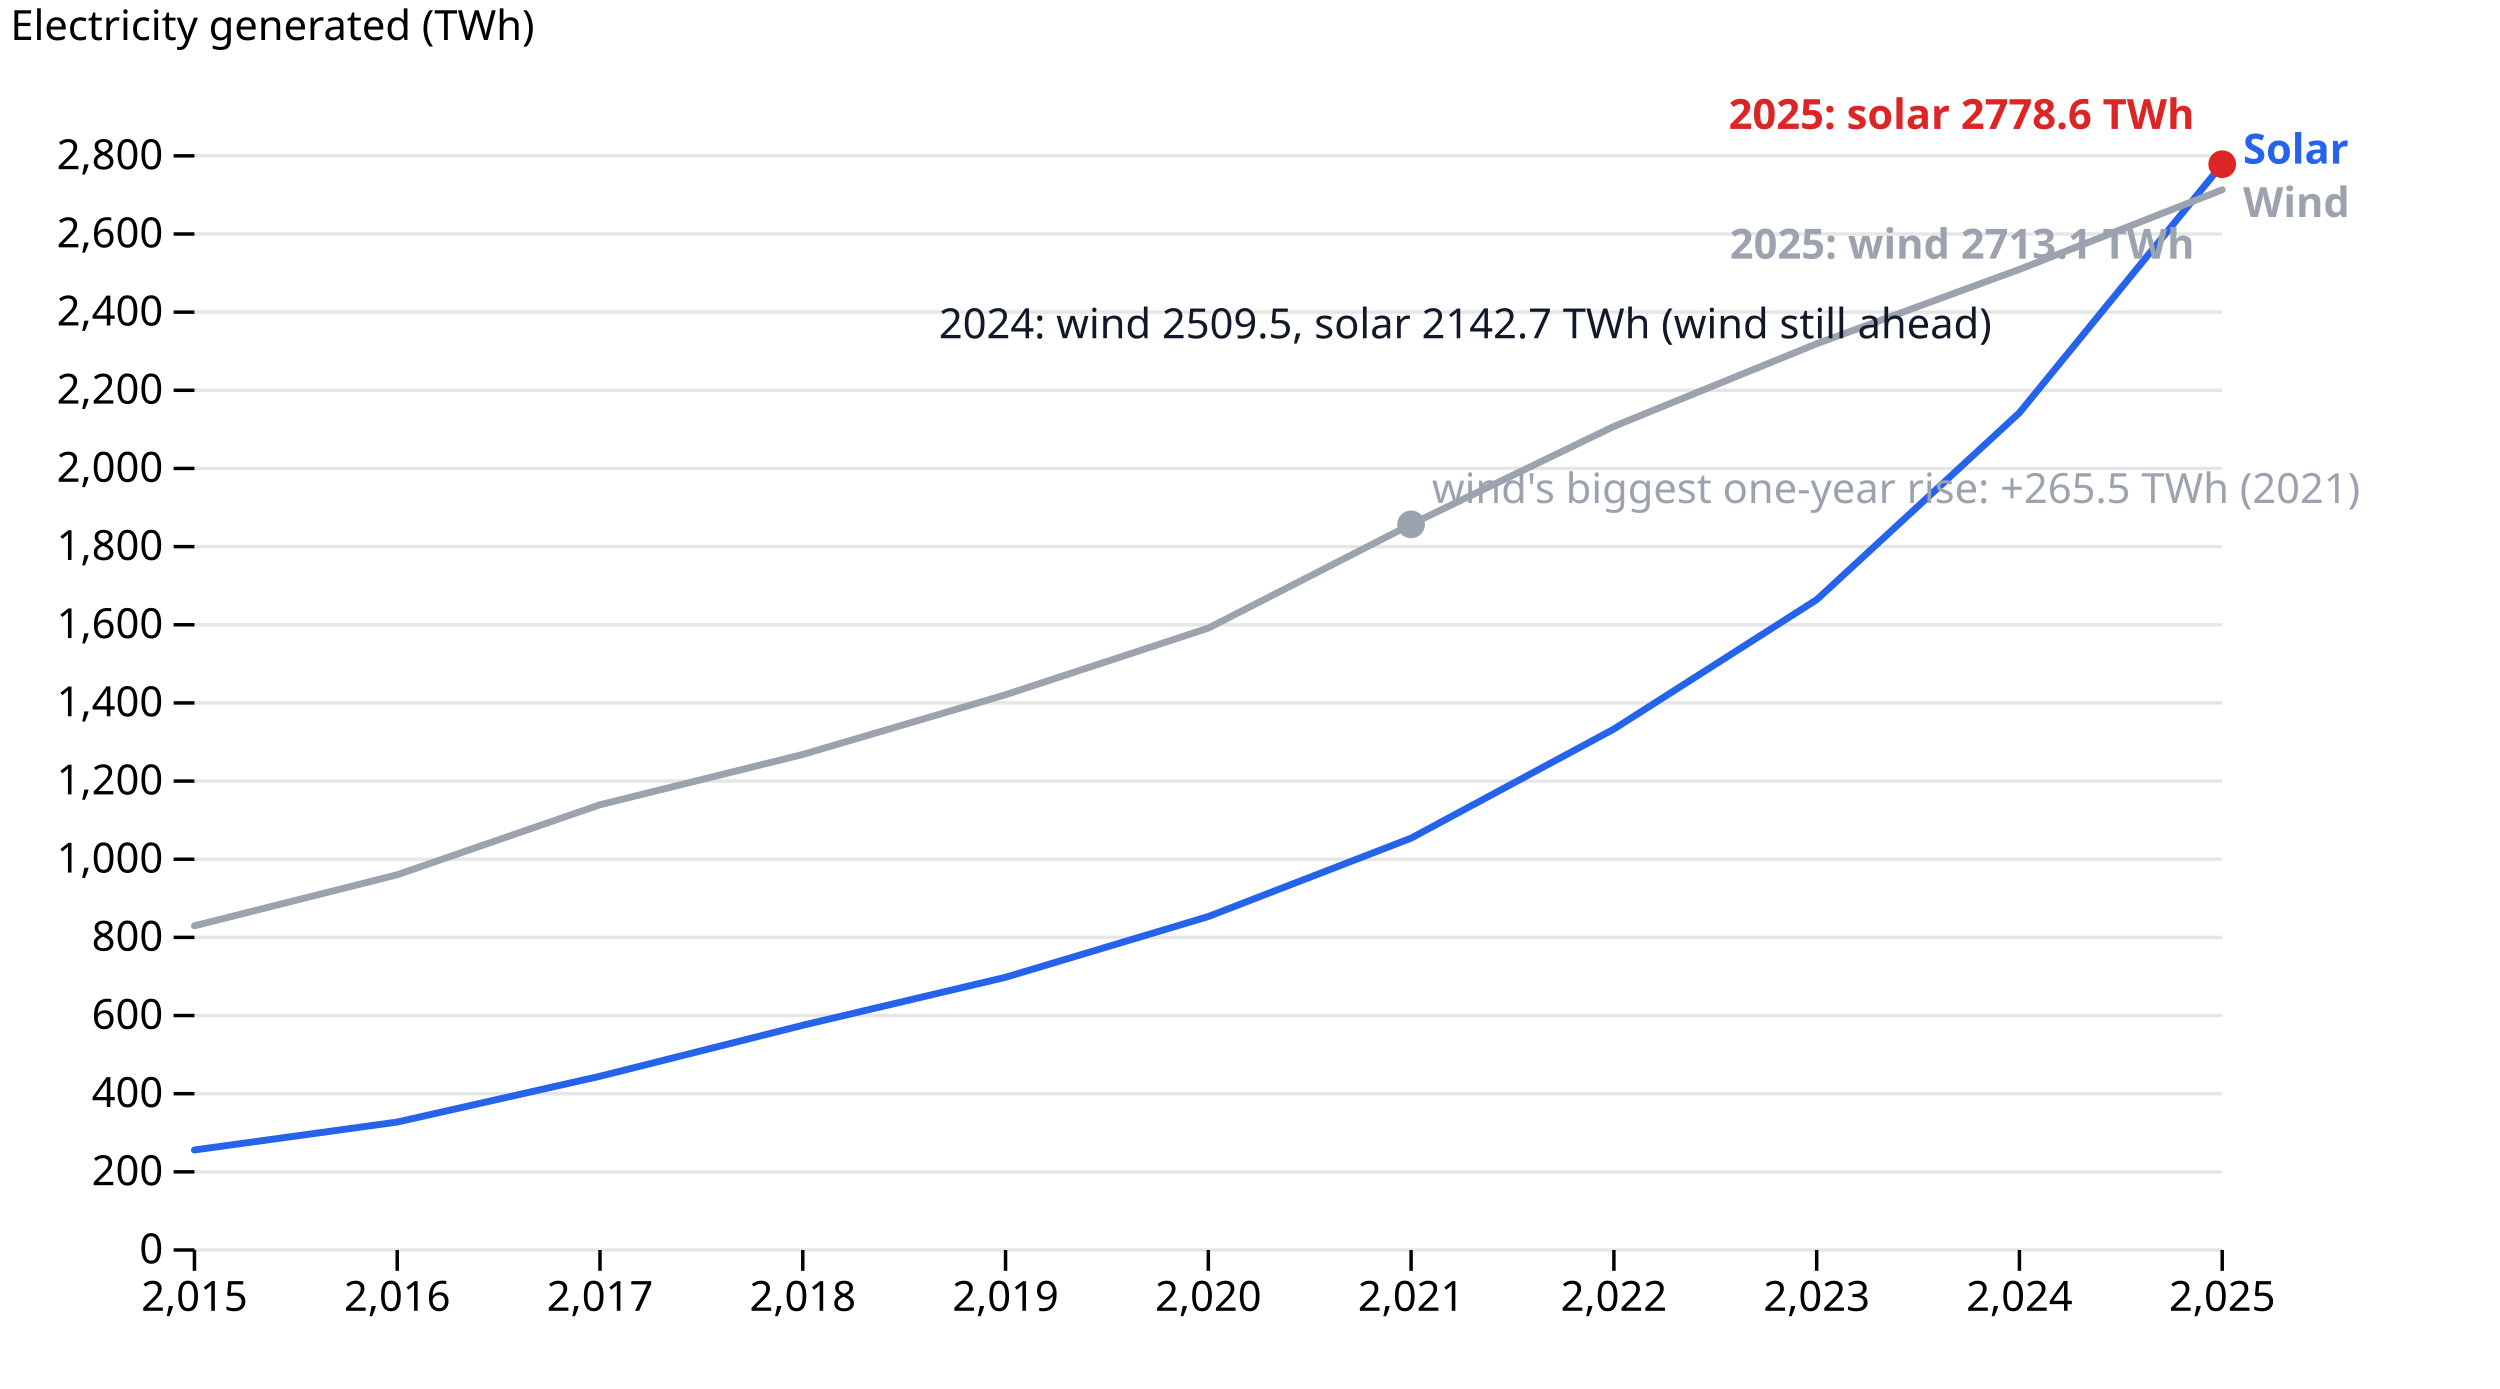
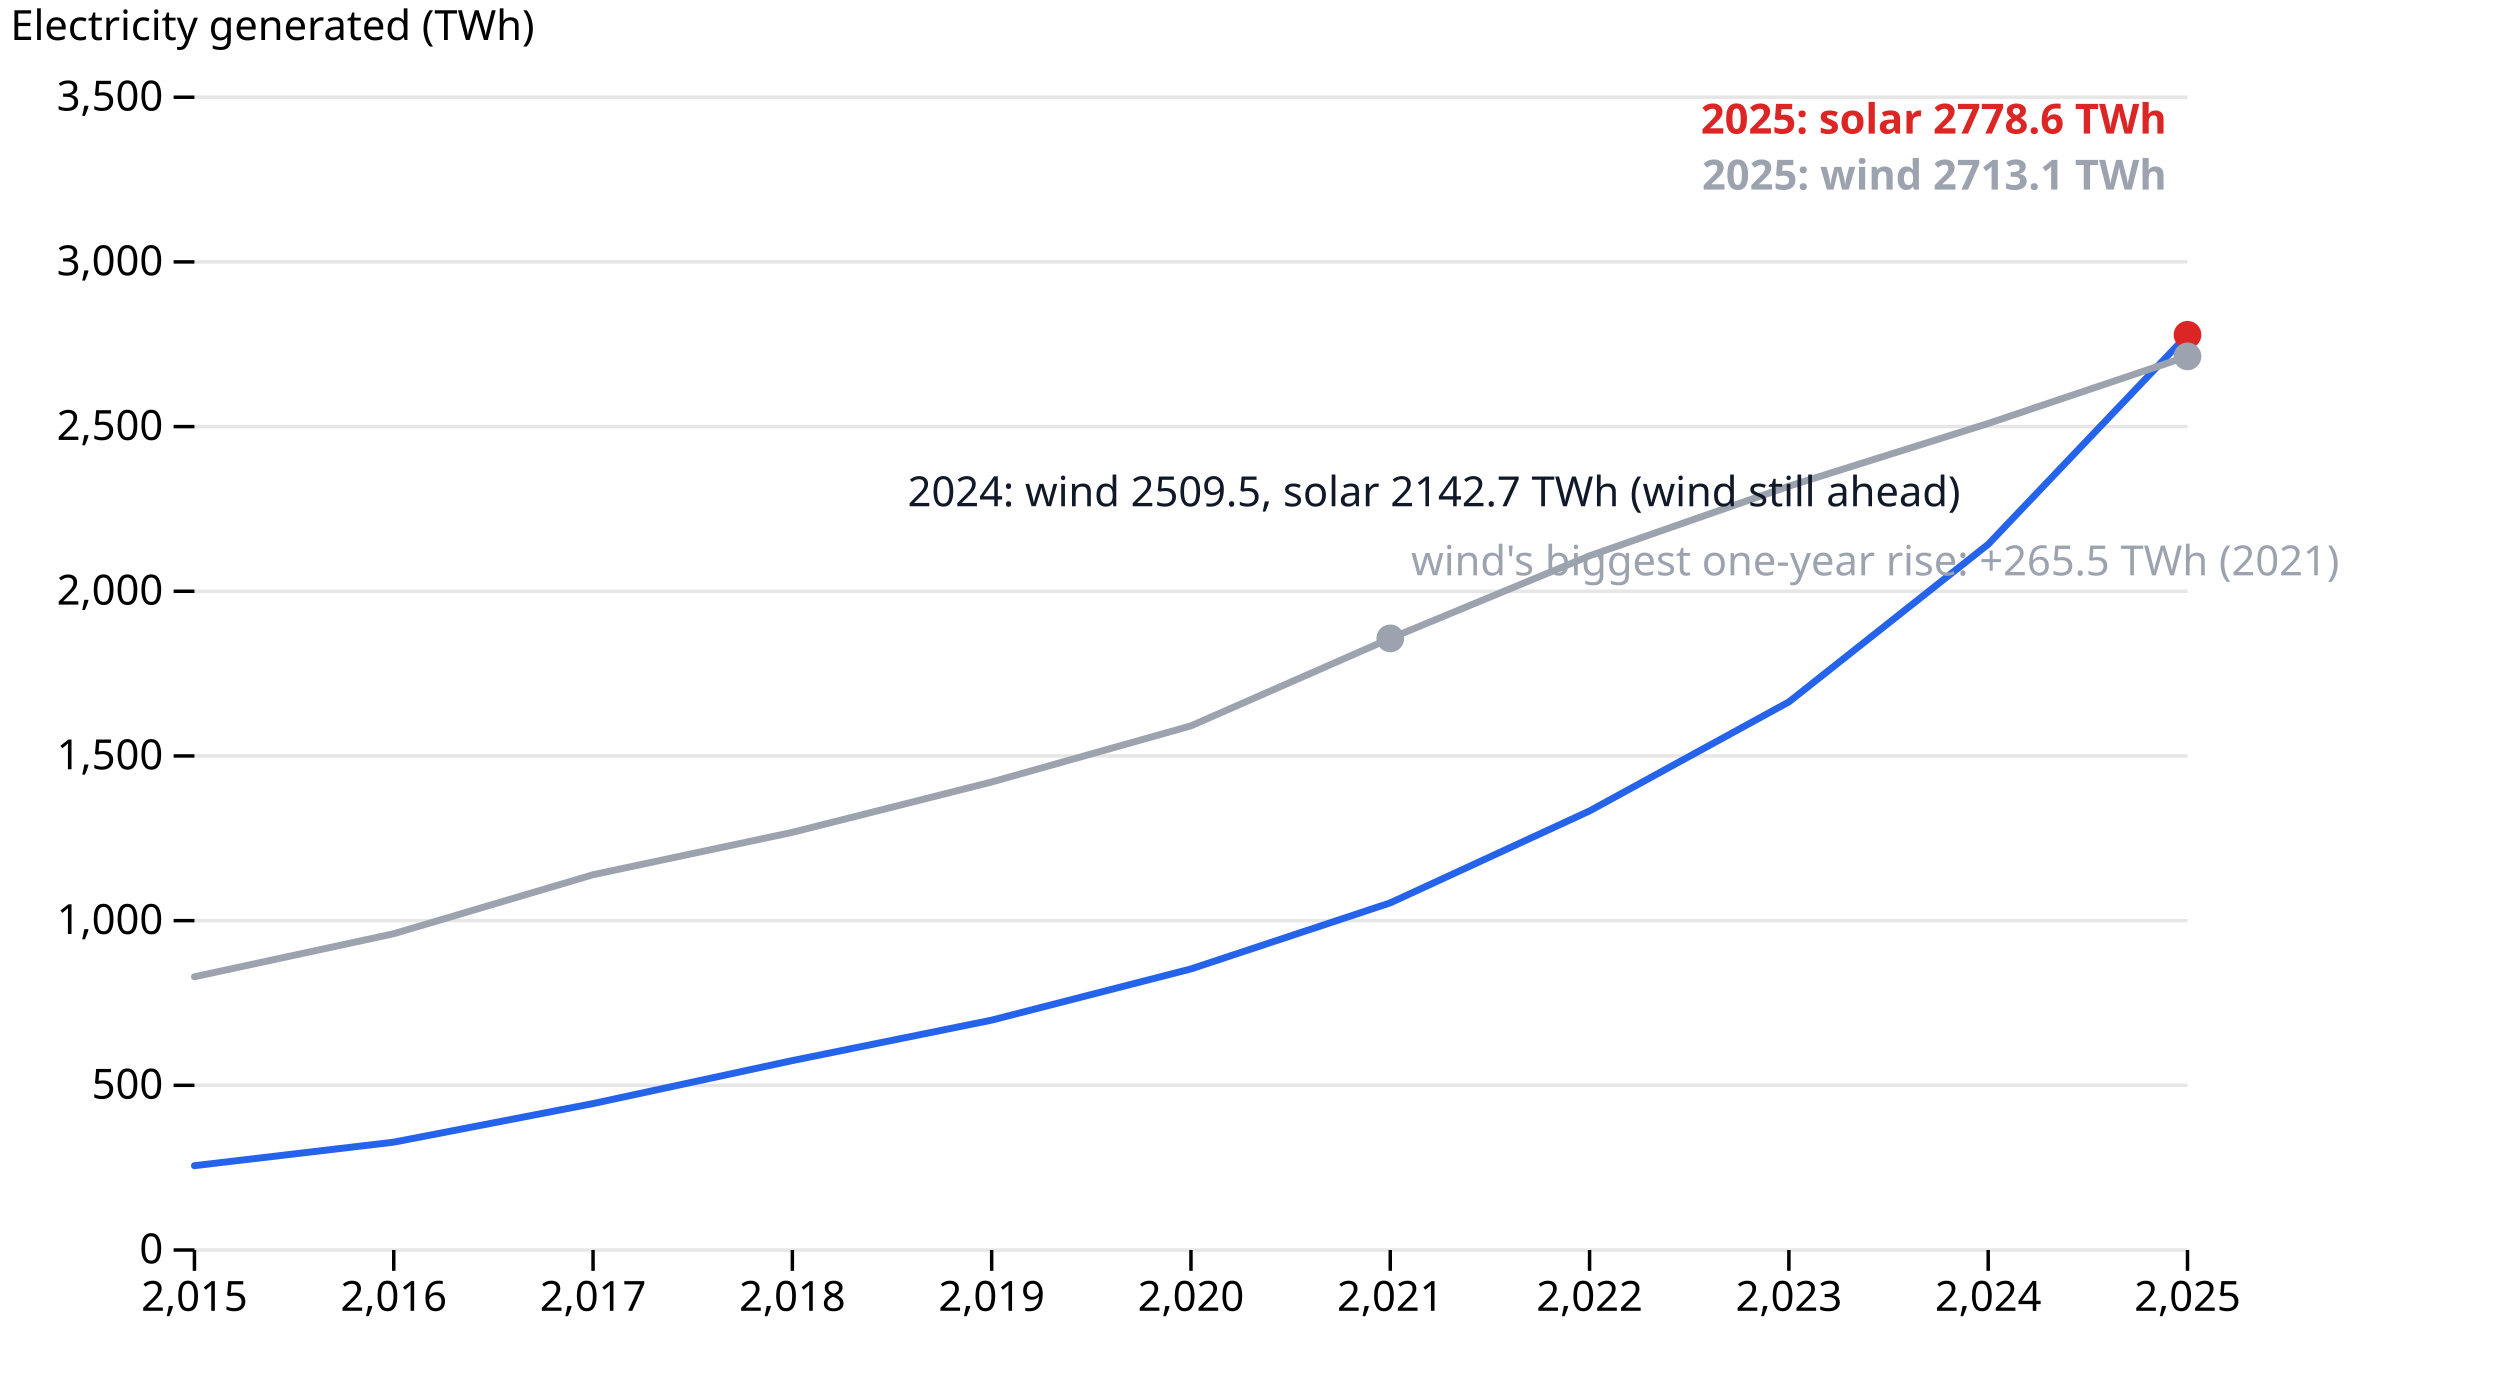
<svg xmlns="http://www.w3.org/2000/svg" class="plot-d6a7b5" fill="currentColor" font-family="system-ui, sans-serif" font-size="10" text-anchor="middle" width="720" height="400" viewBox="0 0 720 400" style="font-size: 12px; font-family: ui-sans-serif, system-ui, sans-serif;">
  <style>:where(.plot-d6a7b5) {
  --plot-background: white;
  display: block;
  height: auto;
  height: intrinsic;
  max-width: 100%;
}
:where(.plot-d6a7b5 text),
:where(.plot-d6a7b5 tspan) {
  white-space: pre;
}</style>
  <g aria-label="y-grid" aria-hidden="true" stroke="currentColor" stroke-opacity="0.1">
-     <line x1="56" x2="640" y1="360" y2="360" />
-     <line x1="56" x2="640" y1="337.492" y2="337.492" />
-     <line x1="56" x2="640" y1="314.983" y2="314.983" />
-     <line x1="56" x2="640" y1="292.475" y2="292.475" />
-     <line x1="56" x2="640" y1="269.966" y2="269.966" />
-     <line x1="56" x2="640" y1="247.458" y2="247.458" />
-     <line x1="56" x2="640" y1="224.949" y2="224.949" />
-     <line x1="56" x2="640" y1="202.441" y2="202.441" />
-     <line x1="56" x2="640" y1="179.932" y2="179.932" />
-     <line x1="56" x2="640" y1="157.424" y2="157.424" />
-     <line x1="56" x2="640" y1="134.915" y2="134.915" />
-     <line x1="56" x2="640" y1="112.407" y2="112.407" />
-     <line x1="56" x2="640" y1="89.898" y2="89.898" />
-     <line x1="56" x2="640" y1="67.39" y2="67.39" />
-     <line x1="56" x2="640" y1="44.881" y2="44.881" />
+     <line x1="56" x2="630" y1="360" y2="360" />
+     <line x1="56" x2="630" y1="312.571" y2="312.571" />
+     <line x1="56" x2="630" y1="265.143" y2="265.143" />
+     <line x1="56" x2="630" y1="217.714" y2="217.714" />
+     <line x1="56" x2="630" y1="170.286" y2="170.286" />
+     <line x1="56" x2="630" y1="122.857" y2="122.857" />
+     <line x1="56" x2="630" y1="75.429" y2="75.429" />
+     <line x1="56" x2="630" y1="28" y2="28" />
  </g>
  <g aria-label="y-axis tick" aria-hidden="true" fill="none" stroke="currentColor">
    <path transform="translate(56,360)" d="M0,0L-6,0" />
-     <path transform="translate(56,337.4915)" d="M0,0L-6,0" />
-     <path transform="translate(56,314.9831)" d="M0,0L-6,0" />
-     <path transform="translate(56,292.4746)" d="M0,0L-6,0" />
-     <path transform="translate(56,269.9661)" d="M0,0L-6,0" />
-     <path transform="translate(56,247.4576)" d="M0,0L-6,0" />
-     <path transform="translate(56,224.9492)" d="M0,0L-6,0" />
-     <path transform="translate(56,202.4407)" d="M0,0L-6,0" />
-     <path transform="translate(56,179.9322)" d="M0,0L-6,0" />
-     <path transform="translate(56,157.4237)" d="M0,0L-6,0" />
-     <path transform="translate(56,134.9153)" d="M0,0L-6,0" />
-     <path transform="translate(56,112.4068)" d="M0,0L-6,0" />
-     <path transform="translate(56,89.89831)" d="M0,0L-6,0" />
-     <path transform="translate(56,67.38983)" d="M0,0L-6,0" />
-     <path transform="translate(56,44.88136)" d="M0,0L-6,0" />
+     <path transform="translate(56,312.5714)" d="M0,0L-6,0" />
+     <path transform="translate(56,265.1429)" d="M0,0L-6,0" />
+     <path transform="translate(56,217.7143)" d="M0,0L-6,0" />
+     <path transform="translate(56,170.2857)" d="M0,0L-6,0" />
+     <path transform="translate(56,122.8571)" d="M0,0L-6,0" />
+     <path transform="translate(56,75.42857)" d="M0,0L-6,0" />
+     <path transform="translate(56,28)" d="M0,0L-6,0" />
  </g>
  <g aria-label="y-axis tick label" text-anchor="end" font-variant="tabular-nums" transform="translate(-9,0)">
    <text y="0.32em" transform="translate(56,360)">0</text>
-     <text y="0.32em" transform="translate(56,337.4915)">200</text>
-     <text y="0.32em" transform="translate(56,314.9831)">400</text>
-     <text y="0.32em" transform="translate(56,292.4746)">600</text>
-     <text y="0.32em" transform="translate(56,269.9661)">800</text>
-     <text y="0.32em" transform="translate(56,247.4576)">1,000</text>
-     <text y="0.32em" transform="translate(56,224.9492)">1,200</text>
-     <text y="0.32em" transform="translate(56,202.4407)">1,400</text>
-     <text y="0.32em" transform="translate(56,179.9322)">1,600</text>
-     <text y="0.32em" transform="translate(56,157.4237)">1,800</text>
-     <text y="0.32em" transform="translate(56,134.9153)">2,000</text>
-     <text y="0.32em" transform="translate(56,112.4068)">2,200</text>
-     <text y="0.32em" transform="translate(56,89.89831)">2,400</text>
-     <text y="0.32em" transform="translate(56,67.38983)">2,600</text>
-     <text y="0.32em" transform="translate(56,44.88136)">2,800</text>
+     <text y="0.32em" transform="translate(56,312.5714)">500</text>
+     <text y="0.32em" transform="translate(56,265.1429)">1,000</text>
+     <text y="0.32em" transform="translate(56,217.7143)">1,500</text>
+     <text y="0.32em" transform="translate(56,170.2857)">2,000</text>
+     <text y="0.32em" transform="translate(56,122.8571)">2,500</text>
+     <text y="0.32em" transform="translate(56,75.42857)">3,000</text>
+     <text y="0.32em" transform="translate(56,28)">3,500</text>
  </g>
  <g aria-label="y-axis label" text-anchor="start" transform="translate(-53,-25)">
    <text y="0.71em" transform="translate(56,28)">Electricity generated (TWh)</text>
  </g>
  <g aria-label="x-axis tick" aria-hidden="true" fill="none" stroke="currentColor">
    <path transform="translate(56,360)" d="M0,0L0,6" />
-     <path transform="translate(114.4,360)" d="M0,0L0,6" />
-     <path transform="translate(172.8,360)" d="M0,0L0,6" />
-     <path transform="translate(231.2,360)" d="M0,0L0,6" />
-     <path transform="translate(289.6,360)" d="M0,0L0,6" />
-     <path transform="translate(348,360)" d="M0,0L0,6" />
-     <path transform="translate(406.4,360)" d="M0,0L0,6" />
-     <path transform="translate(464.8,360)" d="M0,0L0,6" />
-     <path transform="translate(523.2,360)" d="M0,0L0,6" />
-     <path transform="translate(581.6,360)" d="M0,0L0,6" />
-     <path transform="translate(640,360)" d="M0,0L0,6" />
+     <path transform="translate(113.4,360)" d="M0,0L0,6" />
+     <path transform="translate(170.8,360)" d="M0,0L0,6" />
+     <path transform="translate(228.2,360)" d="M0,0L0,6" />
+     <path transform="translate(285.6,360)" d="M0,0L0,6" />
+     <path transform="translate(343,360)" d="M0,0L0,6" />
+     <path transform="translate(400.4,360)" d="M0,0L0,6" />
+     <path transform="translate(457.8,360)" d="M0,0L0,6" />
+     <path transform="translate(515.2,360)" d="M0,0L0,6" />
+     <path transform="translate(572.6,360)" d="M0,0L0,6" />
+     <path transform="translate(630,360)" d="M0,0L0,6" />
  </g>
  <g aria-label="x-axis tick label" font-variant="tabular-nums" transform="translate(0,9)">
    <text y="0.71em" transform="translate(56,360)">2,015</text>
-     <text y="0.71em" transform="translate(114.4,360)">2,016</text>
-     <text y="0.71em" transform="translate(172.8,360)">2,017</text>
-     <text y="0.71em" transform="translate(231.2,360)">2,018</text>
-     <text y="0.71em" transform="translate(289.6,360)">2,019</text>
-     <text y="0.71em" transform="translate(348,360)">2,020</text>
-     <text y="0.71em" transform="translate(406.4,360)">2,021</text>
-     <text y="0.71em" transform="translate(464.8,360)">2,022</text>
-     <text y="0.71em" transform="translate(523.2,360)">2,023</text>
-     <text y="0.71em" transform="translate(581.6,360)">2,024</text>
-     <text y="0.71em" transform="translate(640,360)">2,025</text>
+     <text y="0.71em" transform="translate(113.4,360)">2,016</text>
+     <text y="0.71em" transform="translate(170.8,360)">2,017</text>
+     <text y="0.71em" transform="translate(228.2,360)">2,018</text>
+     <text y="0.71em" transform="translate(285.6,360)">2,019</text>
+     <text y="0.71em" transform="translate(343,360)">2,020</text>
+     <text y="0.71em" transform="translate(400.4,360)">2,021</text>
+     <text y="0.71em" transform="translate(457.8,360)">2,022</text>
+     <text y="0.71em" transform="translate(515.2,360)">2,023</text>
+     <text y="0.71em" transform="translate(572.6,360)">2,024</text>
+     <text y="0.71em" transform="translate(630,360)">2,025</text>
  </g>
  <g aria-label="line" fill="none" stroke="#2563eb" stroke-width="2" stroke-linejoin="round" stroke-linecap="round">
-     <path d="M56,331.188L114.4,323.146L172.8,309.958L231.2,295.27L289.6,281.452L348,263.957L406.4,241.381L464.8,209.968L523.2,172.714L581.6,118.861L640,47.285" />
+     <path d="M56,335.716L113.4,328.937L170.8,317.822L228.2,305.442L285.6,293.795L343,279.05L400.4,260.022L457.8,233.544L515.2,202.144L572.6,156.754L630,96.426" />
  </g>
  <g aria-label="line" fill="none" stroke="#9ca3af" stroke-width="2" stroke-linejoin="round" stroke-linecap="round">
-     <path d="M56,266.631L114.4,251.926L172.8,231.765L231.2,217.281L289.6,200.082L348,180.892L406.4,151.016L464.8,122.799L523.2,98.994L581.6,77.575L640,54.657" />
-   </g>
-   <g aria-label="text" fill="#2563eb" text-anchor="start" font-weight="bold" transform="translate(6,-4)">
-     <text y="0.32em" transform="translate(640,47.28526)">Solar</text>
-   </g>
-   <g aria-label="text" fill="#9ca3af" text-anchor="start" font-weight="bold" transform="translate(6,4)">
-     <text y="0.32em" transform="translate(640,54.65679)">Wind</text>
+     <path d="M56,281.304L113.4,268.909L170.8,251.916L228.2,239.708L285.6,225.212L343,209.038L400.4,183.856L457.8,160.073L515.2,140.009L572.6,121.956L630,102.639" />
  </g>
  <g aria-label="dot" fill="#dc2626">
-     <circle cx="640" cy="47.285" r="4" />
-   </g>
-   <g aria-label="text" fill="#dc2626" text-anchor="end" font-weight="bold" transform="translate(-8,-14)">
-     <text y="0.32em" transform="translate(640,47.28526)">2025: solar 2778.6 TWh</text>
-   </g>
-   <g aria-label="text" fill="#111827" text-anchor="end" transform="translate(-8,16)">
-     <text y="0.32em" transform="translate(581.6,77.57492)">2024: wind 2509.5, solar 2142.7 TWh (wind still ahead)</text>
-   </g>
-   <g aria-label="text" fill="#9ca3af" text-anchor="end" font-weight="bold" transform="translate(-8,16)">
-     <text y="0.32em" transform="translate(640,54.65679)">2025: wind 2713.1 TWh</text>
+     <circle cx="630" cy="96.426" r="4" />
  </g>
  <g aria-label="dot" fill="#9ca3af">
-     <circle cx="406.4" cy="151.016" r="4" />
+     <circle cx="630" cy="102.639" r="4" />
  </g>
-   <g aria-label="text" fill="#9ca3af" text-anchor="start" transform="translate(6,-10)">
-     <text y="0.32em" transform="translate(406.4,151.0156)">wind's biggest one-year rise: +265.5 TWh (2021)</text>
+   <g aria-label="text" fill="#dc2626" text-anchor="end" font-weight="bold" transform="translate(-6,0)">
+     <text y="0.32em" transform="translate(630,34.64)">2025: solar 2778.6 TWh</text>
+   </g>
+   <g aria-label="text" fill="#9ca3af" text-anchor="end" font-weight="bold" transform="translate(-6,0)">
+     <text y="0.32em" transform="translate(630,50.76571)">2025: wind 2713.1 TWh</text>
+   </g>
+   <g aria-label="text" fill="#111827" text-anchor="end" transform="translate(-8,20)">
+     <text y="0.32em" transform="translate(572.6,121.956)">2024: wind 2509.5, solar 2142.7 TWh (wind still ahead)</text>
+   </g>
+   <g aria-label="dot" fill="#9ca3af">
+     <circle cx="400.4" cy="183.856" r="4" />
+   </g>
+   <g aria-label="text" fill="#9ca3af" text-anchor="start" transform="translate(6,-22)">
+     <text y="0.32em" transform="translate(400.4,183.856)">wind's biggest one-year rise: +265.5 TWh (2021)</text>
  </g>
</svg>
